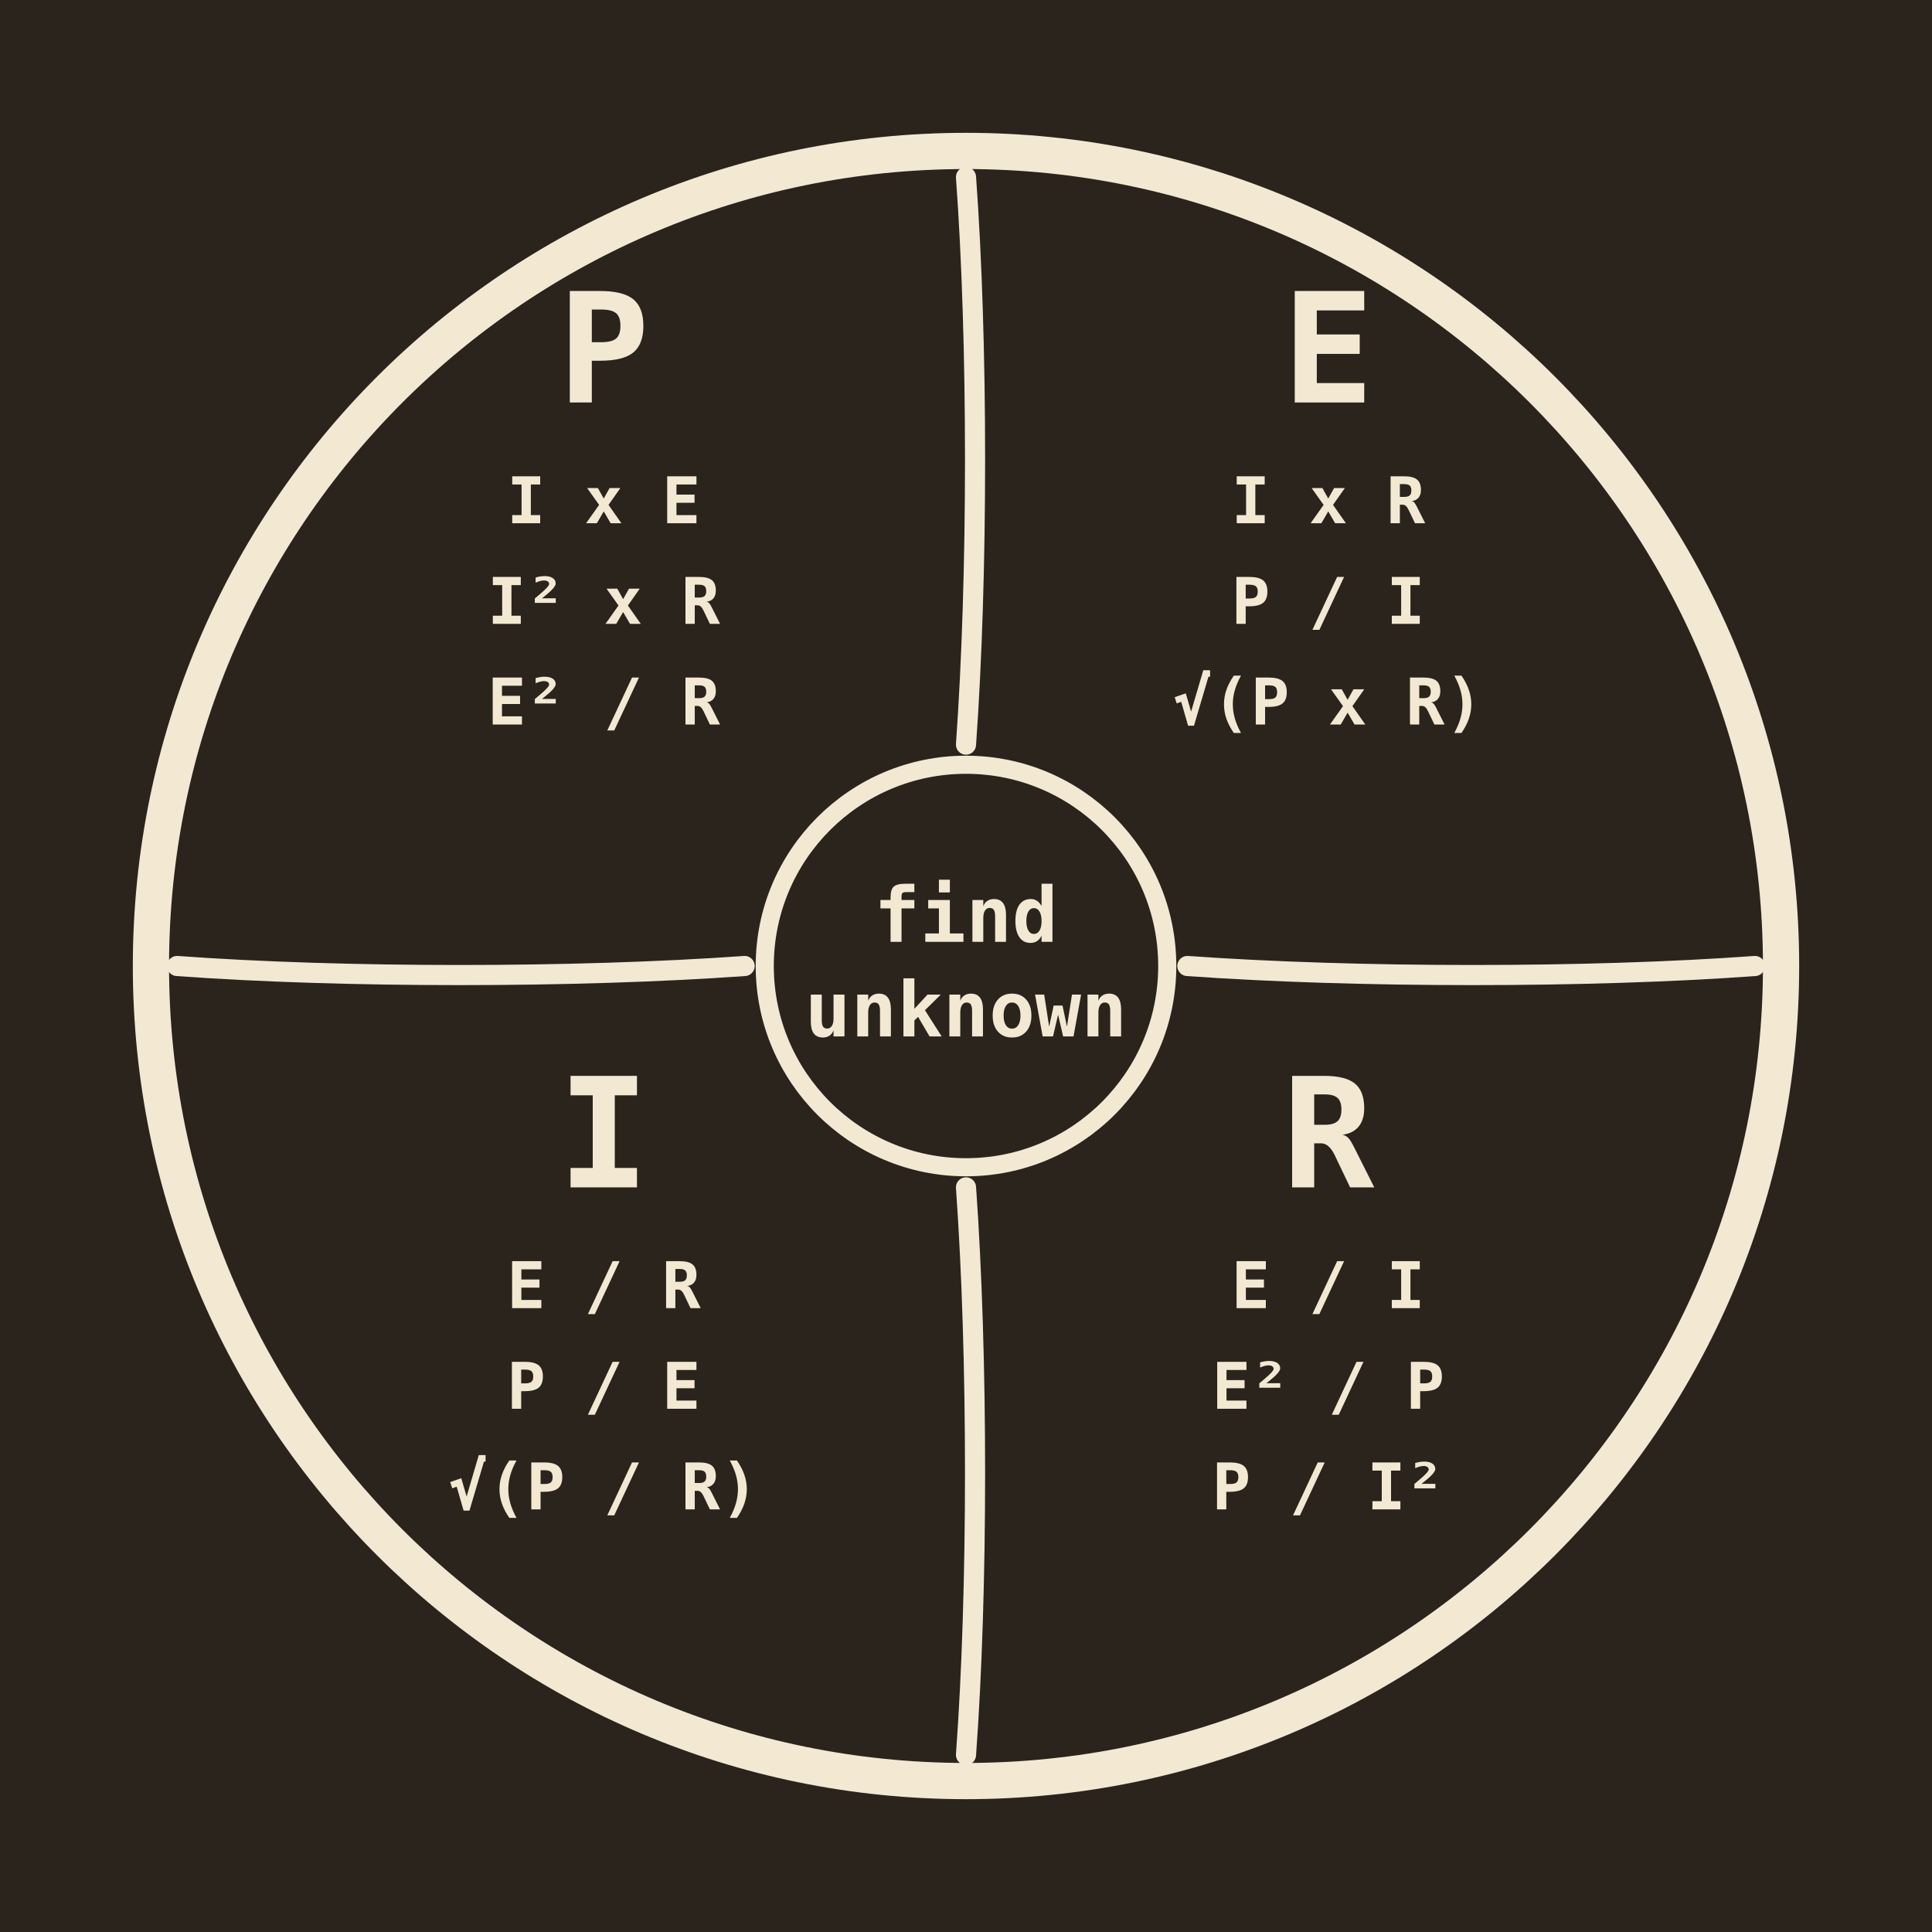
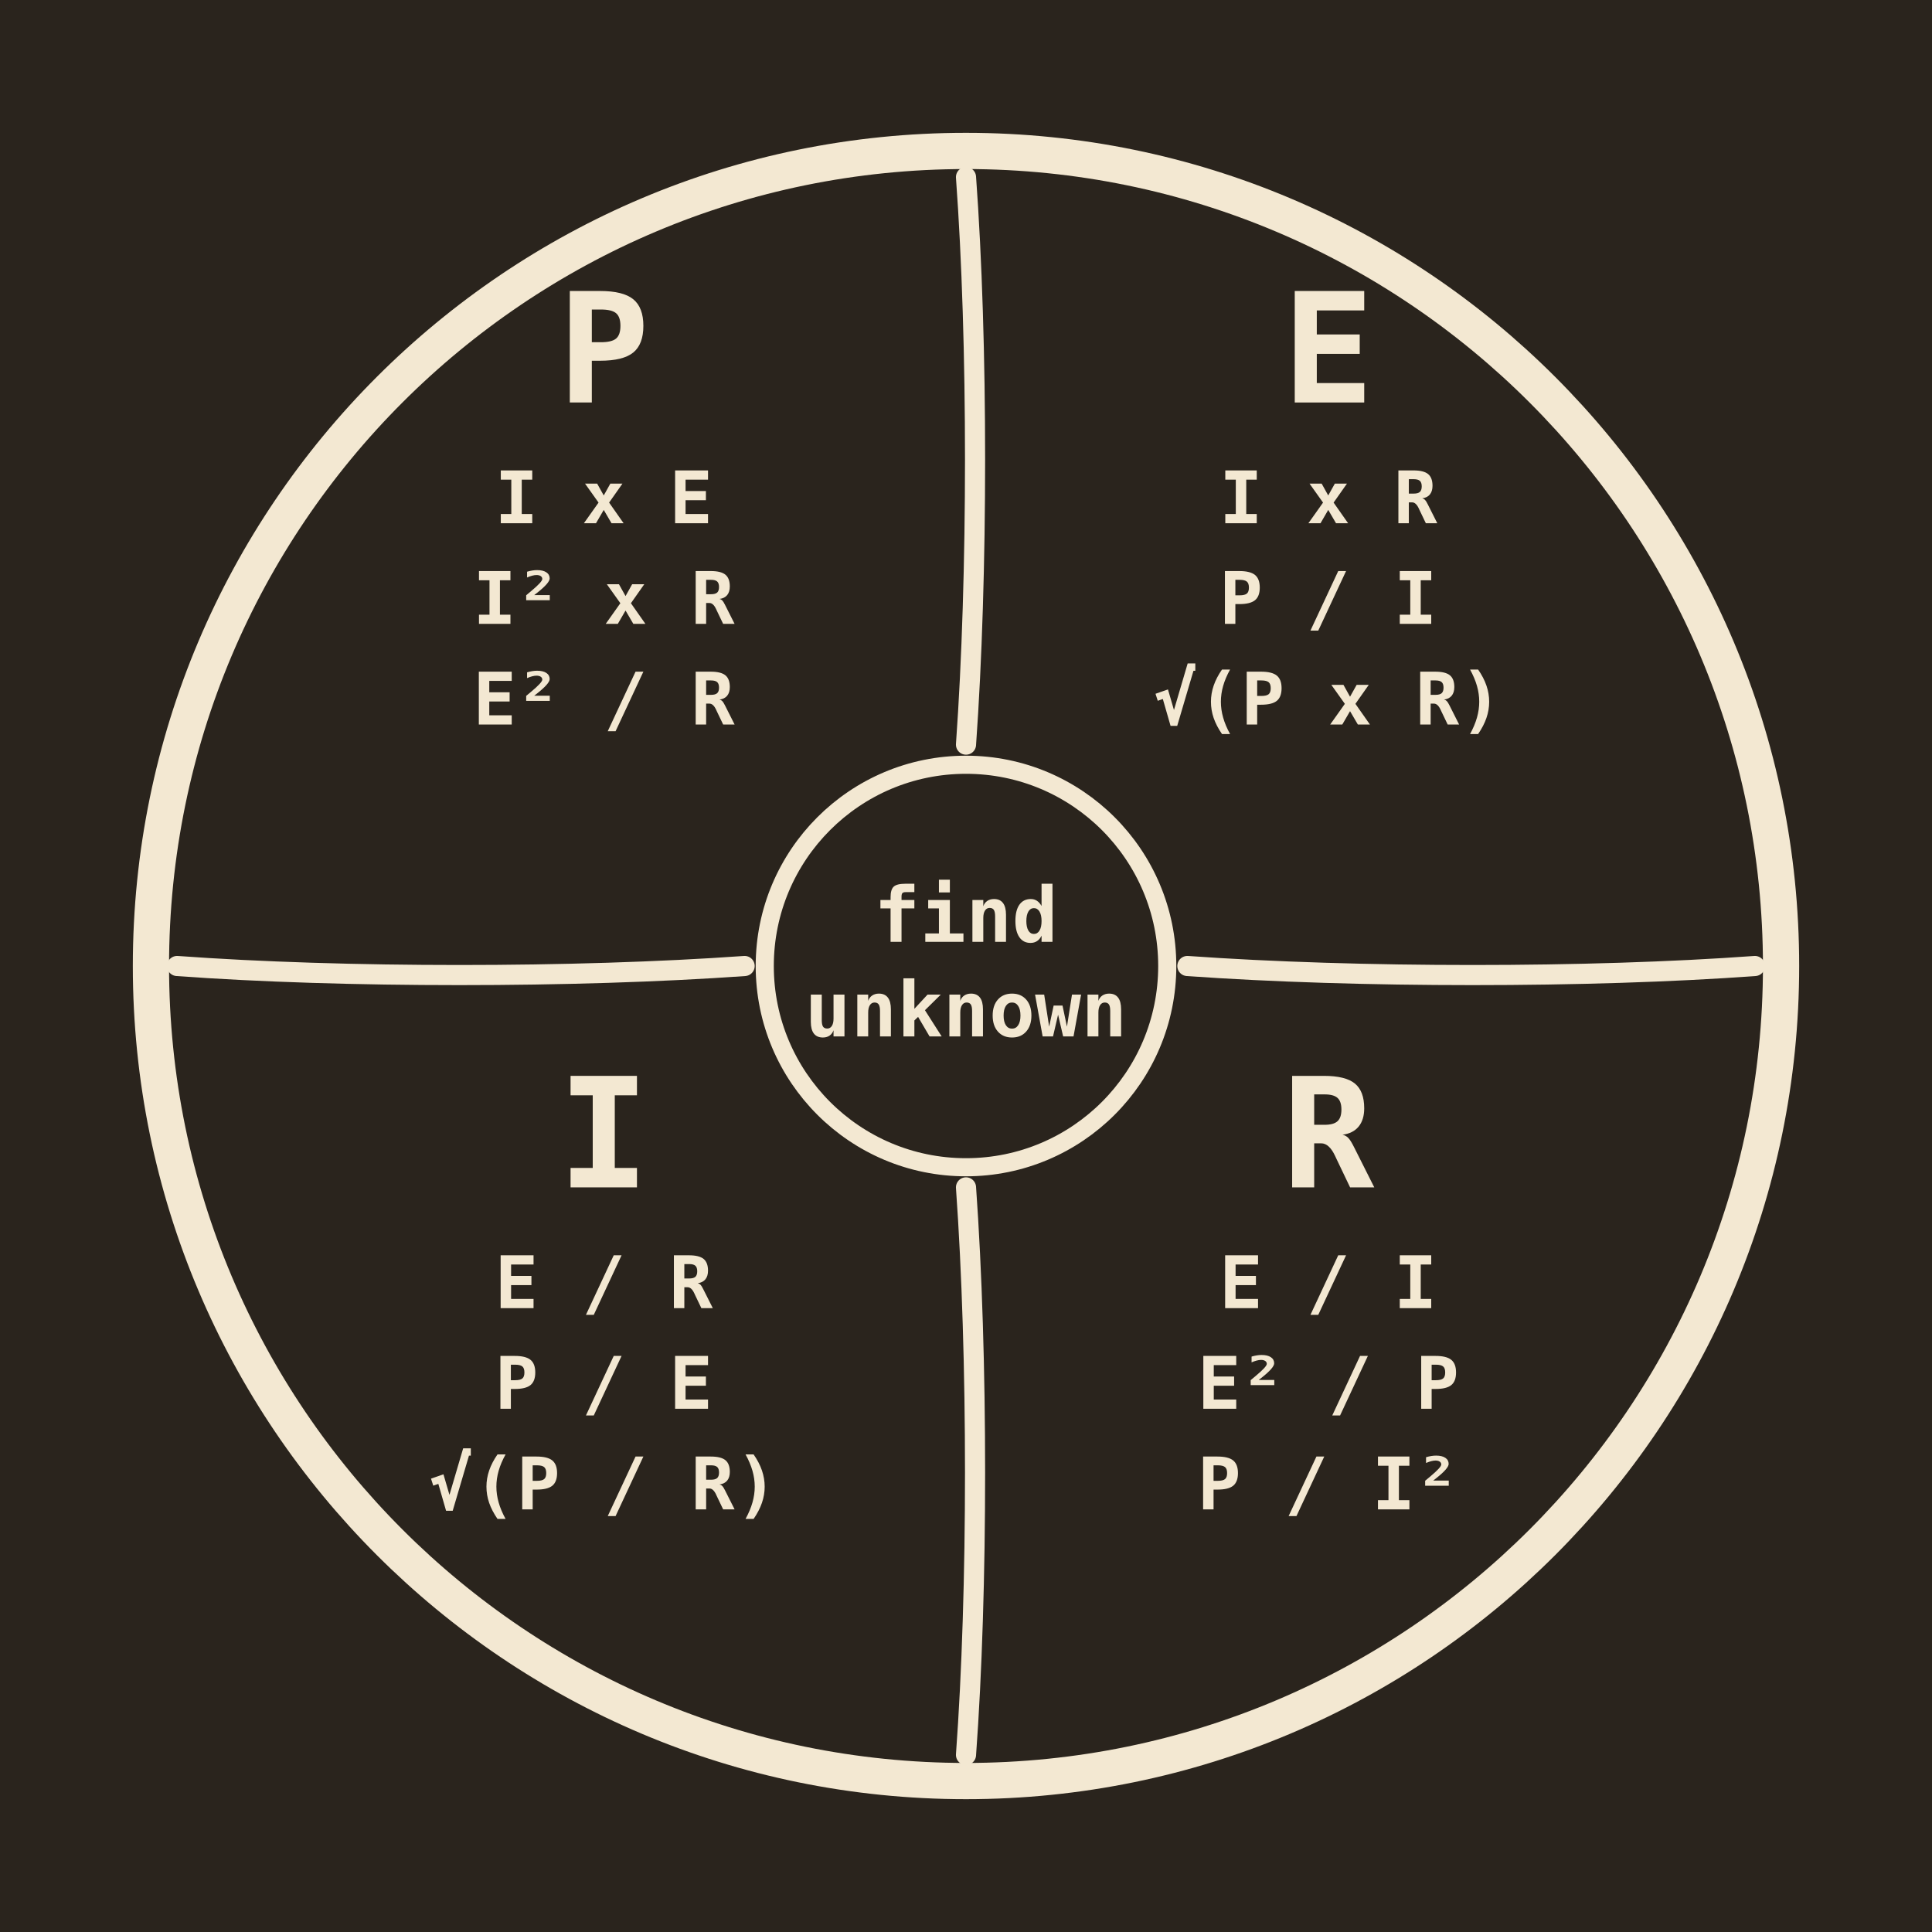
<svg xmlns="http://www.w3.org/2000/svg" viewBox="0 0 960 960">
  <rect width="100%" height="100%" fill="#2A241D" />
  <g color="#F3E8D2">
    <g fill="none" stroke="currentColor" stroke-linecap="round" stroke-linejoin="round">
      <circle cx="480" cy="480" r="405" stroke-width="18" />
      <path d="M480 88 C486 170 486 286 480 370" stroke-width="10" />
      <path d="M480 590 C486 674 486 790 480 872" stroke-width="10" />
      <path d="M88 480 C170 486 286 486 370 480" stroke-width="10" />
      <path d="M590 480 C674 486 790 486 872 480" stroke-width="10" />
      <circle cx="480" cy="480" r="100" stroke-width="9" />
    </g>
    <g fill="currentColor" font-family="ui-monospace, SFMono-Regular, Menlo, Consolas, monospace" text-anchor="middle">
      <text x="480" y="468" font-size="38" font-weight="700">find</text>
      <text x="480" y="515" font-size="38" font-weight="700">unknown</text>
      <text x="300" y="200" font-size="76" font-weight="800">P</text>
-       <text x="300" y="260" font-size="32" font-weight="700">I x E</text>
-       <text x="300" y="310" font-size="32" font-weight="700">I² x R</text>
-       <text x="300" y="360" font-size="32" font-weight="700">E² / R</text>
+       <text x="300" y="260" font-size="36" font-weight="700">I x E</text>
+       <text x="300" y="310" font-size="36" font-weight="700">I² x R</text>
+       <text x="300" y="360" font-size="36" font-weight="700">E² / R</text>
      <text x="660" y="200" font-size="76" font-weight="800">E</text>
-       <text x="660" y="260" font-size="32" font-weight="700">I x R</text>
-       <text x="660" y="310" font-size="32" font-weight="700">P / I</text>
-       <text x="660" y="360" font-size="32" font-weight="700">√(P x R)</text>
+       <text x="660" y="260" font-size="36" font-weight="700">I x R</text>
+       <text x="660" y="310" font-size="36" font-weight="700">P / I</text>
+       <text x="660" y="360" font-size="36" font-weight="700">√(P x R)</text>
      <text x="300" y="590" font-size="76" font-weight="800">I</text>
-       <text x="300" y="650" font-size="32" font-weight="700">E / R</text>
-       <text x="300" y="700" font-size="32" font-weight="700">P / E</text>
-       <text x="300" y="750" font-size="32" font-weight="700">√(P / R)</text>
+       <text x="300" y="650" font-size="36" font-weight="700">E / R</text>
+       <text x="300" y="700" font-size="36" font-weight="700">P / E</text>
+       <text x="300" y="750" font-size="36" font-weight="700">√(P / R)</text>
      <text x="660" y="590" font-size="76" font-weight="800">R</text>
-       <text x="660" y="650" font-size="32" font-weight="700">E / I</text>
-       <text x="660" y="700" font-size="32" font-weight="700">E² / P</text>
-       <text x="660" y="750" font-size="32" font-weight="700">P / I²</text>
+       <text x="660" y="650" font-size="36" font-weight="700">E / I</text>
+       <text x="660" y="700" font-size="36" font-weight="700">E² / P</text>
+       <text x="660" y="750" font-size="36" font-weight="700">P / I²</text>
    </g>
  </g>
</svg>
